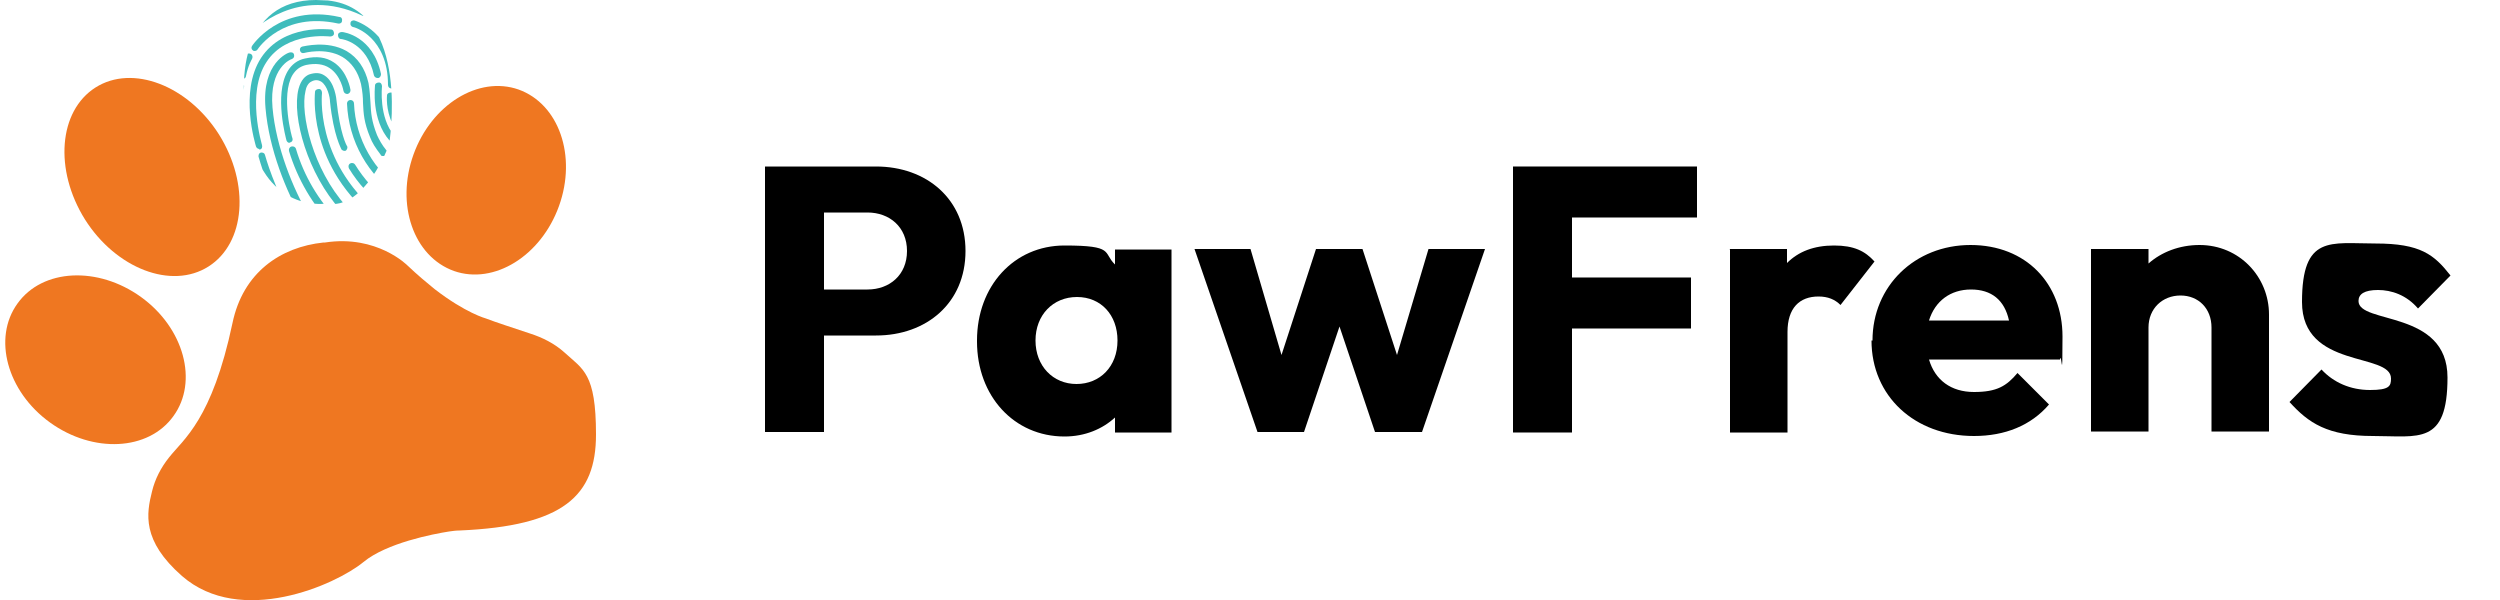
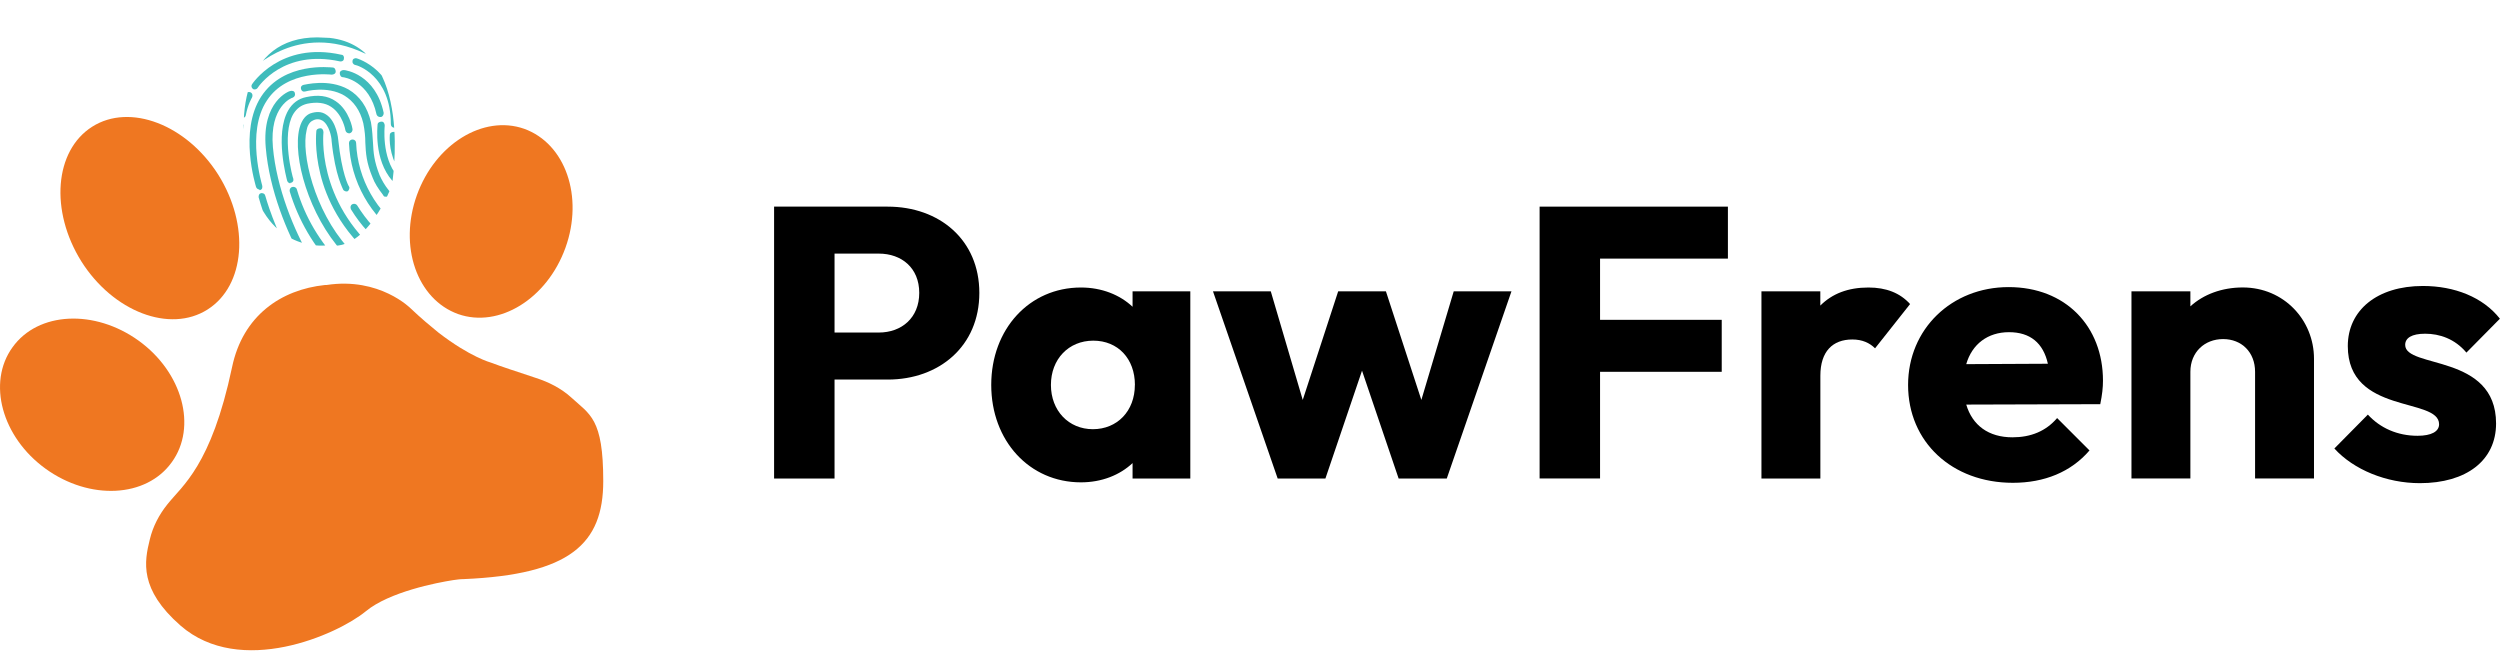
- <svg xmlns="http://www.w3.org/2000/svg" id="pawfrens" version="1.1" viewBox="0 0 500 120">
+ <svg xmlns="http://www.w3.org/2000/svg" id="pawfrens" viewBox="0 0 489.64 127.35">
  <defs>
-     <style>
-       .cls-1 {
-         clip-path: url(#clippath);
-       }
- 
-       .cls-2 {
-         fill: none;
-       }
- 
-       .cls-2, .cls-3, .cls-4, .cls-5 {
-         stroke-width: 0px;
-       }
- 
-       .cls-3 {
-         fill: #000;
-       }
- 
-       .cls-4 {
-         fill: #3fbcbc;
-       }
- 
-       .cls-5 {
-         fill: #ef7721;
-       }
-     </style>
    <clipPath id="clippath">
-       <path class="cls-2" d="M50.4,28.8c3.9,13.8,14.9,11.9,14.9,11.9,7.6,1.5,12.5-11.7,12.5-11.7,0,0,4.6-27.1-12.2-28.9-.8,0-1.6-.1-2.4-.1-14.6,0-16.5,15.7-12.8,28.8" />
+       <path d="M49.35,36.12c3.9,13.8,14.9,11.9,14.9,11.9,7.6,1.5,12.5-11.7,12.5-11.7,0,0,4.6-27.1-12.2-28.9-.8,0-1.6-.1-2.4-.1-14.6,0-16.5,15.7-12.8,28.8Z" fill="none" stroke-width="0" />
    </clipPath>
  </defs>
-   <path class="cls-5" d="M43.8,26.9c6.2,9.9,5.3,21.7-2.1,26.4-7.4,4.7-18.5.4-24.7-9.4-6.2-9.9-5.3-21.7,2.1-26.4,7.4-4.7,18.5-.4,24.7,9.4" />
-   <path class="cls-5" d="M64.9,48.5c0,0-.1,0-.2,0-8.6.9-16.1,6-18.2,16.1-4.1,19.4-9.8,23.2-12.7,26.9-1.6,2-2.8,4.3-3.4,6.8-1.1,4.4-2.1,9.8,6,16.9,11.7,10.2,30.7,1.8,36.3-2.8,4.6-3.8,13.9-5.6,17.1-6.1.7-.1,1.4-.2,2.1-.2,20.8-.9,27.3-6.9,27.3-19.2s-2.6-13-6.3-16.4c-2-1.8-4.4-3-6.9-3.8-3.9-1.3-6.7-2.2-8.8-3,0,0-4.1-1.1-10.3-5.9-1.6-1.3-3.4-2.8-5.4-4.7,0,0-6.1-6.2-16.5-4.6" />
-   <path class="cls-5" d="M111.8,41.2c-3.6,10-13,15.8-21,13-8.1-2.9-11.7-13.3-8.1-23.3,3.6-10,13-15.8,21-13,8.1,2.9,11.7,13.3,8.1,23.3" />
-   <g class="cls-1">
-     <path class="cls-4" d="M89.5,20.5c.3,0,.6-.3.6-.7,0-3-.4-6-1.3-8.9-.9-2.8-2.3-5.4-4-7.7-.2-.3-.7-.4-1-.1-.3.2-.4.7-.1,1,1.7,2.2,3,4.7,3.8,7.3.9,2.7,1.3,5.6,1.2,8.4,0,.4.3.7.7.7,0,0,0,0,.1,0" />
-     <path class="cls-4" d="M81.6,1.3c.1,0,.3,0,.4-.2.3-.3.3-.7,0-1-4.8-4.6-11.1-7.2-17.7-7.4-5.9-.2-11.5,1.6-16.3,5.1-.3.2-.4.7-.2,1s.7.4,1,.2c4.5-3.3,9.8-4.9,15.4-4.8,6.3.2,12.2,2.7,16.8,7,.2.2.4.2.6.2" />
-     <path class="cls-4" d="M37.9,19.2c.3,0,.6-.3.6-.7.2-6.5,2.8-12.5,7.3-17.1.3-.3.3-.7,0-1-.3-.3-.7-.3-1,0-4.8,4.8-7.6,11.2-7.7,18,0,.4.3.7.7.7,0,0,0,0,.1,0" />
-     <path class="cls-4" d="M38.4,24.8s0,0,0,0c.4,0,.6-.4.5-.8-.3-1.8-.5-3.6-.5-5.5,0-.4-.3-.7-.7-.7-.4,0-.7.3-.7.7,0,1.9.1,3.9.5,5.8,0,.4.4.6.8.6" />
-     <path class="cls-4" d="M89.4,21.7c.3,0,.6-.3.6-.6,0-.4,0-.8,0-1.2,0-.4-.3-.7-.7-.7-.4,0-.7.3-.7.7,0,.4,0,.7,0,1.1,0,.4.3.7.6.7,0,0,.1,0,.2,0" />
-     <path class="cls-4" d="M77.6,41.6c.2,0,.3-.1.4-.3.2-.3.2-.7-.2-1-2.8-2-5-4.5-6.8-7.4-.2-.3-.6-.4-1-.2-.3.2-.4.6-.2,1,1.9,3.1,4.3,5.7,7.2,7.8.2.1.3.2.5.1" />
-     <path class="cls-4" d="M80.4,39.5c.2,0,.4-.1.5-.3.2-.3.1-.8-.2-1-5.9-3.9-9.6-10.4-9.9-17.5,0-.4-.3-.7-.7-.7-.4,0-.7.3-.7.7.3,7.5,4.2,14.5,10.5,18.6.2.1.3.1.5.1" />
-     <path class="cls-4" d="M67.3,45.4c.1,0,.3,0,.4-.2.3-.3.3-.7,0-1-4-4.1-6.9-9-8.5-14.4-.1-.4-.5-.6-.9-.5-.4.1-.6.5-.5.9,1.7,5.6,4.7,10.8,8.8,15,.2.2.4.2.6.2" />
-     <path class="cls-4" d="M87.8,29c.2,0,.4-.2.5-.3.2-.3,0-.8-.2-1-2.7-1.6-4.4-4.5-4.5-7.6v-.4c0-1.1,0-2.1-.2-3.2,0-.4-.4-.6-.8-.6-.4,0-.6.4-.6.8.1.8.2,1.6.2,2.3v.6c-.1,3.8,1.9,7.3,5.1,9.2.1,0,.3.1.5,0" />
-     <path class="cls-4" d="M48.8,40.9c0,0,.1,0,.2,0,.4-.2.5-.6.3-.9-2.2-4.7-3.5-9.6-4.1-14.7,0-.4-.4-.7-.8-.6-.4,0-.7.4-.6.8.6,5.3,2,10.3,4.2,15.1.1.3.4.4.8.4" />
-     <path class="cls-4" d="M51,10.2c-.1,0-.3,0-.4-.1-.3-.2-.4-.6-.2-.9,0,0,5.5-8.5,17.5-5.8.4,0,.6.4.5.8,0,.4-.5.6-.8.5-11-2.4-15.9,4.9-16.1,5.2-.1.2-.4.3-.6.3" />
-     <path class="cls-4" d="M75.5,15.6c-.3,0-.6-.2-.7-.5-1.4-6.6-6.4-7.3-6.6-7.3-.4,0-.6-.4-.6-.8,0-.4.4-.6.8-.6.3,0,6.2.8,7.8,8.4,0,.4-.2.7-.5.8,0,0,0,0-.1,0" />
-     <path class="cls-4" d="M51.9,29.8c-.3,0-.6-.2-.7-.5-.1-.4-3.4-10.9,1-17.7,4.5-6.9,13.6-5.7,14-5.7.4,0,.6.4.6.8,0,.4-.4.6-.8.6,0,0-8.7-1.1-12.7,5.1-4.1,6.2-.9,16.5-.9,16.6.1.4,0,.8-.4.9,0,0-.1,0-.2,0" />
-     <path class="cls-4" d="M61,44c-.2,0-.5-.1-.6-.3-3.1-5.3-6.6-13.8-7.3-22.1-.8-9.1,4.6-11.1,4.8-11.1.4-.1.8,0,.9.4.1.4,0,.7-.4.9-.2,0-4.6,1.7-3.9,9.7.7,8,4.2,16.4,7.2,21.5.2.3,0,.8-.2.9-.1,0-.2,0-.3,0" />
-     <path class="cls-4" d="M75,43.7c-.2,0-.3,0-.4-.2-6.9-5.7-9.7-12.2-10.8-16.7-1.2-4.8-.8-8.3-.8-8.4,0-.4.4-.6.8-.6.4,0,.6.4.6.8,0,.1-1.5,13.4,11.1,23.9.3.2.3.7,0,1-.1.2-.3.2-.5.2" />
-     <path class="cls-4" d="M68.6,42.2c-.2,0-.4,0-.5-.2-6.5-7.1-9.8-18.6-8.4-24.2.5-1.9,1.4-2.6,2.1-2.9,1.2-.4,2.2-.4,3.1.2,2.1,1.3,2.4,4.9,2.4,5,.7,6.6,2,9,2.1,9.1.2.3,0,.7-.2.9-.3.2-.7,0-.9-.2,0-.1-1.6-2.7-2.3-9.6,0-.8-.5-3.2-1.8-4-.5-.3-1.2-.4-1.9,0-.7.3-1.1,1.2-1.2,1.9-1.1,4.5,1.5,15.7,8.1,23,.3.3.2.7,0,1-.1.1-.3.2-.5.2" />
-     <path class="cls-4" d="M76.6,31.2c-.2,0-.4,0-.5-.3-1-1.3-1.7-2.4-2.1-3.5-1.2-2.9-1.3-4.7-1.4-6.8,0-1.1-.1-2.3-.4-3.8-.6-2.5-1.9-4.3-3.7-5.4-3.4-2-7.7-.8-7.7-.8-.4.1-.7-.1-.8-.5-.1-.4.1-.7.5-.8.2,0,4.9-1.3,8.8.9,2.2,1.3,3.7,3.4,4.4,6.4.3,1.7.3,2.9.4,4,.1,2,.2,3.6,1.3,6.4.4.9,1,2,1.9,3.1.2.3.2.7-.1,1-.1,0-.3.1-.4.1" />
-     <path class="cls-4" d="M58,28.6c-.3,0-.6-.2-.7-.5-.1-.4-2.5-9.1.2-13.8.8-1.4,2-2.3,3.5-2.6,2.3-.5,4.2-.3,5.8.8,2.7,1.8,3.3,5.4,3.3,5.5,0,.4-.2.7-.6.8-.4,0-.7-.2-.8-.6,0,0-.5-3.1-2.8-4.6-1.2-.8-2.8-1-4.7-.6-1.2.3-2,.9-2.7,2-2.4,4.1-.1,12.6,0,12.7.1.4-.1.7-.5.8,0,0-.1,0-.2,0" />
-     <path class="cls-4" d="M58.2,45.2c-.2,0-.5-.1-.6-.3-4-6.4-5.8-13.3-5.9-13.6,0-.4.1-.7.5-.8.4,0,.7.1.8.5,0,0,1.9,7,5.8,13.3.2.3,0,.7-.2.9-.1,0-.2.1-.4.1" />
-     <path class="cls-4" d="M48.5,15.7s0,0-.1,0c-.4,0-.6-.4-.6-.8.4-2.4,1.3-3.9,1.4-3.9.2-.3.6-.4,1-.2.3.2.4.6.2,1,0,0-.8,1.3-1.2,3.4,0,.3-.3.6-.7.6" />
-     <path class="cls-4" d="M49.8,6.8c-.2,0-.3,0-.5-.2-.3-.3-.3-.7,0-1,0-.1,9.9-10.2,23.7-3.7.3.2.5.6.3.9-.2.3-.6.5-.9.3-12.9-6.1-21.8,3-22.1,3.4-.1.1-.3.2-.5.2" />
-     <path class="cls-4" d="M50,32.1c-.3,0-.6-.2-.6-.5-2.7-7.7-2.1-14.2-2-14.4,0-.4.4-.7.8-.6.4,0,.7.4.6.8,0,0-.6,6.4,2,13.9.1.4,0,.8-.4.9,0,0-.2,0-.2,0" />
-     <path class="cls-4" d="M77.9,8.4c-.3,0-.5-.1-.6-.4-1-2.2-3-3.3-3.1-3.3-.3-.2-.5-.6-.3-.9.2-.3.6-.5.9-.3,0,0,2.4,1.3,3.7,3.9.2.3,0,.8-.3.9,0,0-.2,0-.3,0" />
-     <path class="cls-4" d="M45.3,18.4c-.3,0-.6-.3-.7-.6-.6-5.7,2.9-9.9,3.1-10,.2-.3.7-.3,1,0,.3.2.3.7,0,1,0,0-3.3,3.9-2.8,9,0,.4-.2.7-.6.8,0,0,0,0,0,0" />
-     <path class="cls-4" d="M78.4,28.3c-.2,0-.4,0-.5-.2-3.7-4.2-2.9-10.7-2.9-11,0-.4.4-.6.8-.6.4,0,.6.4.6.8,0,0-.7,6.2,2.5,9.9.3.3.2.7,0,1-.1.1-.3.2-.5.2" />
-     <path class="cls-4" d="M79.1,25.2c-.3,0-.5-.2-.6-.4-1.4-3-1.1-5.6-1.1-5.7,0-.4.4-.6.8-.6.4,0,.6.4.6.8,0,0-.3,2.3.9,5,.2.3,0,.8-.3.9,0,0-.2,0-.3,0" />
-     <path class="cls-4" d="M78.3,17.7h0c-.4,0-.7-.3-.7-.7,0-9.6-6.7-11.6-7-11.6-.4-.1-.6-.5-.5-.8,0-.4.5-.6.8-.5,0,0,2.1.6,4.1,2.5,1.8,1.7,4,5,3.9,10.5,0,.4-.3.7-.7.7" />
+   <path d="M151.61,40.47h22.25c10.11,0,17.95,6.49,17.95,16.9s-7.84,16.97-17.95,16.97h-10.41v19.38h-11.84v-53.25ZM163.45,49.67v15.46h8.67c4.45,0,7.92-2.87,7.92-7.77s-3.47-7.69-7.92-7.69h-8.67Z" fill="#000" stroke-width="0" />
+   <path d="M194.14,75.39c0-10.94,7.47-19.08,17.57-19.08,4.07,0,7.62,1.43,10.11,3.77v-3.02h11.31v36.66h-11.31v-3.02c-2.49,2.34-6.03,3.77-10.11,3.77-10.11,0-17.57-8.15-17.57-19.08ZM222.28,75.39c0-5.13-3.32-8.67-8.15-8.67s-8.3,3.62-8.3,8.67,3.47,8.67,8.22,8.67,8.22-3.54,8.22-8.67Z" fill="#000" stroke-width="0" />
+   <path d="M237.58,57.06h11.31l6.26,21.27,6.94-21.27h9.35l6.94,21.27,6.34-21.27h11.31l-12.67,36.66h-9.43l-7.17-21.12-7.17,21.12h-9.35l-12.67-36.66Z" fill="#000" stroke-width="0" />
+   <path d="M301.54,40.47h36.88v10.18h-25.04v11.99h23.83v10.18h-23.83v20.89h-11.84v-53.25Z" fill="#000" stroke-width="0" />
+   <path d="M344.98,57.06h11.54v2.79c2.34-2.34,5.43-3.54,9.43-3.54,3.47,0,6.18,1.06,8.15,3.24l-6.86,8.67c-1.06-1.06-2.49-1.73-4.45-1.73-3.85,0-6.26,2.34-6.26,7.09v20.14h-11.54v-36.66Z" fill="#000" stroke-width="0" />
+   <path d="M373.71,75.39c0-10.94,8.52-19.16,19.69-19.16s18.48,7.69,18.48,18.33c0,1.36-.15,2.72-.53,4.6l-26.25.08c1.21,4.07,4.37,6.41,9.05,6.41,3.62,0,6.56-1.21,8.75-3.77l6.34,6.34c-3.62,4.22-8.83,6.34-15.01,6.34-11.92,0-20.52-8-20.52-19.16ZM385.1,71.32l15.99-.08c-.91-4.07-3.47-6.18-7.62-6.18s-7.24,2.34-8.37,6.26Z" fill="#000" stroke-width="0" />
+   <path d="M417.46,57.06h11.54v2.94c2.56-2.34,6.18-3.7,10.26-3.7,8.07,0,13.95,6.41,13.95,13.95v23.46h-11.54v-20.89c0-3.85-2.64-6.41-6.26-6.41s-6.41,2.56-6.41,6.41v20.89h-11.54v-36.66Z" fill="#000" stroke-width="0" />
+   <path d="M457.2,87.84l6.56-6.64c2.41,2.64,5.81,4.15,9.73,4.15,2.71,0,4.22-.83,4.22-2.26,0-5.36-17.88-1.81-17.88-15.31,0-7.01,5.73-11.77,14.71-11.77,6.18,0,11.77,2.19,15.08,6.41l-6.56,6.64c-2.26-2.71-5.28-3.7-8.07-3.7-2.64,0-3.92.83-3.92,2.19,0,4.68,17.8,1.66,17.8,15.39,0,7.24-5.81,11.69-14.93,11.69-6.56,0-12.97-2.64-16.74-6.79Z" fill="#000" stroke-width="0" />
+   <path d="M42.75,34.22c6.2,9.9,5.3,21.7-2.1,26.4-7.4,4.7-18.5.4-24.7-9.4-6.2-9.9-5.3-21.7,2.1-26.4,7.4-4.7,18.5-.4,24.7,9.4" fill="#ef7721" stroke-width="0" />
+   <path d="M63.85,55.82h-.2c-8.6.9-16.1,6-18.2,16.1-4.1,19.4-9.8,23.2-12.7,26.9-1.6,2-2.8,4.3-3.4,6.8-1.1,4.4-2.1,9.8,6,16.9,11.7,10.2,30.7,1.8,36.3-2.8,4.6-3.8,13.9-5.6,17.1-6.1.7-.1,1.4-.2,2.1-.2,20.8-.9,27.3-6.9,27.3-19.2s-2.6-13-6.3-16.4c-2-1.8-4.4-3-6.9-3.8-3.9-1.3-6.7-2.2-8.8-3,0,0-4.1-1.1-10.3-5.9-1.6-1.3-3.4-2.8-5.4-4.7,0,0-6.1-6.2-16.5-4.6" fill="#ef7721" stroke-width="0" />
+   <path d="M110.75,48.52c-3.6,10-13,15.8-21,13-8.1-2.9-11.7-13.3-8.1-23.3s13-15.8,21-13c8.1,2.9,11.7,13.3,8.1,23.3" fill="#ef7721" stroke-width="0" />
+   <g clip-path="url(#clippath)">
+     <g>
+       <path d="M88.45,27.82c.3,0,.6-.3.6-.7,0-3-.4-6-1.3-8.9-.9-2.8-2.3-5.4-4-7.7-.2-.3-.7-.4-1-.1-.3.2-.4.7-.1,1,1.7,2.2,3,4.7,3.8,7.3.9,2.7,1.3,5.6,1.2,8.4,0,.4.3.7.7.7h.1" fill="#3fbcbc" stroke-width="0" />
+       <path d="M80.55,8.62c.1,0,.3,0,.4-.2.3-.3.3-.7,0-1C76.15,2.82,69.85.22,63.25.02c-5.9-.2-11.5,1.6-16.3,5.1-.3.2-.4.7-.2,1s.7.4,1,.2c4.5-3.3,9.8-4.9,15.4-4.8,6.3.2,12.2,2.7,16.8,7,.2.2.4.2.6.2" fill="#3fbcbc" stroke-width="0" />
+       <path d="M36.85,26.52c.3,0,.6-.3.6-.7.2-6.5,2.8-12.5,7.3-17.1.3-.3.3-.7,0-1s-.7-.3-1,0c-4.8,4.8-7.6,11.2-7.7,18,0,.4.3.7.7.7h.1" fill="#3fbcbc" stroke-width="0" />
+       <path d="M37.35,32.12h0c.4,0,.6-.4.5-.8-.3-1.8-.5-3.6-.5-5.5,0-.4-.3-.7-.7-.7s-.7.3-.7.7c0,1.9.1,3.9.5,5.8,0,.4.4.6.8.6" fill="#3fbcbc" stroke-width="0" />
+       <path d="M88.35,29.02c.3,0,.6-.3.6-.6v-1.2c0-.4-.3-.7-.7-.7s-.7.3-.7.7v1.1c0,.4.3.7.6.7h.2" fill="#3fbcbc" stroke-width="0" />
+       <path d="M76.55,48.92c.2,0,.3-.1.4-.3.2-.3.2-.7-.2-1-2.8-2-5-4.5-6.8-7.4-.2-.3-.6-.4-1-.2-.3.2-.4.6-.2,1,1.9,3.1,4.3,5.7,7.2,7.8.2.1.3.2.5.1" fill="#3fbcbc" stroke-width="0" />
+       <path d="M79.35,46.82c.2,0,.4-.1.5-.3.2-.3.1-.8-.2-1-5.9-3.9-9.6-10.4-9.9-17.5,0-.4-.3-.7-.7-.7s-.7.3-.7.7c.3,7.5,4.2,14.5,10.5,18.6.2.1.3.1.5.1" fill="#3fbcbc" stroke-width="0" />
+       <path d="M66.25,52.72c.1,0,.3,0,.4-.2.3-.3.3-.7,0-1-4-4.1-6.9-9-8.5-14.4-.1-.4-.5-.6-.9-.5s-.6.5-.5.9c1.7,5.6,4.7,10.8,8.8,15,.2.2.4.2.6.2" fill="#3fbcbc" stroke-width="0" />
+       <path d="M86.75,36.32c.2,0,.4-.2.5-.3.2-.3,0-.8-.2-1-2.7-1.6-4.4-4.5-4.5-7.6v-.4c0-1.1,0-2.1-.2-3.2,0-.4-.4-.6-.8-.6s-.6.4-.6.8c.1.8.2,1.6.2,2.3v.6c-.1,3.8,1.9,7.3,5.1,9.2.1,0,.3.1.5,0" fill="#3fbcbc" stroke-width="0" />
+       <path d="M47.75,48.22h.2c.4-.2.5-.6.3-.9-2.2-4.7-3.5-9.6-4.1-14.7,0-.4-.4-.7-.8-.6-.4,0-.7.4-.6.8.6,5.3,2,10.3,4.2,15.1.1.3.4.4.8.4" fill="#3fbcbc" stroke-width="0" />
+       <path d="M49.95,17.52c-.1,0-.3,0-.4-.1-.3-.2-.4-.6-.2-.9,0,0,5.5-8.5,17.5-5.8.4,0,.6.4.5.8,0,.4-.5.6-.8.5-11-2.4-15.9,4.9-16.1,5.2-.1.2-.4.3-.6.3" fill="#3fbcbc" stroke-width="0" />
+       <path d="M74.45,22.92c-.3,0-.6-.2-.7-.5-1.4-6.6-6.4-7.3-6.6-7.3-.4,0-.6-.4-.6-.8s.4-.6.8-.6c.3,0,6.2.8,7.8,8.4,0,.4-.2.7-.5.8h-.1" fill="#3fbcbc" stroke-width="0" />
+       <path d="M50.85,37.12c-.3,0-.6-.2-.7-.5-.1-.4-3.4-10.9,1-17.7,4.5-6.9,13.6-5.7,14-5.7s.6.4.6.8-.4.6-.8.6c0,0-8.7-1.1-12.7,5.1-4.1,6.2-.9,16.5-.9,16.6.1.4,0,.8-.4.9h-.2" fill="#3fbcbc" stroke-width="0" />
+       <path d="M59.95,51.32c-.2,0-.5-.1-.6-.3-3.1-5.3-6.6-13.8-7.3-22.1-.8-9.1,4.6-11.1,4.8-11.1.4-.1.8,0,.9.4.1.4,0,.7-.4.9-.2,0-4.6,1.7-3.9,9.7.7,8,4.2,16.4,7.2,21.5.2.3,0,.8-.2.9h-.3" fill="#3fbcbc" stroke-width="0" />
+       <path d="M73.95,51.02c-.2,0-.3,0-.4-.2-6.9-5.7-9.7-12.2-10.8-16.7-1.2-4.8-.8-8.3-.8-8.4,0-.4.4-.6.8-.6s.6.4.6.8c0,.1-1.5,13.4,11.1,23.9.3.2.3.7,0,1-.1.2-.3.2-.5.2" fill="#3fbcbc" stroke-width="0" />
+       <path d="M67.55,49.52c-.2,0-.4,0-.5-.2-6.5-7.1-9.8-18.6-8.4-24.2.5-1.9,1.4-2.6,2.1-2.9,1.2-.4,2.2-.4,3.1.2,2.1,1.3,2.4,4.9,2.4,5,.7,6.6,2,9,2.1,9.1.2.3,0,.7-.2.9-.3.2-.7,0-.9-.2,0-.1-1.6-2.7-2.3-9.6,0-.8-.5-3.2-1.8-4-.5-.3-1.2-.4-1.9,0-.7.3-1.1,1.2-1.2,1.9-1.1,4.5,1.5,15.7,8.1,23,.3.3.2.7,0,1-.1.1-.3.2-.5.2" fill="#3fbcbc" stroke-width="0" />
+       <path d="M75.55,38.52c-.2,0-.4,0-.5-.3-1-1.3-1.7-2.4-2.1-3.5-1.2-2.9-1.3-4.7-1.4-6.8,0-1.1-.1-2.3-.4-3.8-.6-2.5-1.9-4.3-3.7-5.4-3.4-2-7.7-.8-7.7-.8-.4.1-.7-.1-.8-.5s.1-.7.5-.8c.2,0,4.9-1.3,8.8.9,2.2,1.3,3.7,3.4,4.4,6.4.3,1.7.3,2.9.4,4,.1,2,.2,3.6,1.3,6.4.4.9,1,2,1.9,3.1.2.3.2.7-.1,1-.1,0-.3.1-.4.1" fill="#3fbcbc" stroke-width="0" />
+       <path d="M56.95,35.92c-.3,0-.6-.2-.7-.5-.1-.4-2.5-9.1.2-13.8.8-1.4,2-2.3,3.5-2.6,2.3-.5,4.2-.3,5.8.8,2.7,1.8,3.3,5.4,3.3,5.5,0,.4-.2.7-.6.8-.4,0-.7-.2-.8-.6,0,0-.5-3.1-2.8-4.6-1.2-.8-2.8-1-4.7-.6-1.2.3-2,.9-2.7,2-2.4,4.1-.1,12.6,0,12.7.1.4-.1.7-.5.8h-.2" fill="#3fbcbc" stroke-width="0" />
+       <path d="M57.15,52.52c-.2,0-.5-.1-.6-.3-4-6.4-5.8-13.3-5.9-13.6,0-.4.1-.7.5-.8.4,0,.7.1.8.5,0,0,1.9,7,5.8,13.3.2.3,0,.7-.2.9-.1,0-.2.1-.4.1" fill="#3fbcbc" stroke-width="0" />
+       <path d="M47.45,23.02h-.1c-.4,0-.6-.4-.6-.8.4-2.4,1.3-3.9,1.4-3.9.2-.3.6-.4,1-.2.3.2.4.6.2,1,0,0-.8,1.3-1.2,3.4,0,.3-.3.6-.7.6" fill="#3fbcbc" stroke-width="0" />
+       <path d="M48.75,14.12c-.2,0-.3,0-.5-.2-.3-.3-.3-.7,0-1,0-.1,9.9-10.2,23.7-3.7.3.2.5.6.3.9-.2.3-.6.5-.9.3-12.9-6.1-21.8,3-22.1,3.4-.1.1-.3.2-.5.2" fill="#3fbcbc" stroke-width="0" />
+       <path d="M48.95,39.42c-.3,0-.6-.2-.6-.5-2.7-7.7-2.1-14.2-2-14.4,0-.4.4-.7.8-.6.4,0,.7.4.6.8,0,0-.6,6.4,2,13.9.1.4,0,.8-.4.9h-.2" fill="#3fbcbc" stroke-width="0" />
+       <path d="M76.85,15.72c-.3,0-.5-.1-.6-.4-1-2.2-3-3.3-3.1-3.3-.3-.2-.5-.6-.3-.9.2-.3.6-.5.9-.3,0,0,2.4,1.3,3.7,3.9.2.3,0,.8-.3.9h-.3" fill="#3fbcbc" stroke-width="0" />
+       <path d="M44.25,25.72c-.3,0-.6-.3-.7-.6-.6-5.7,2.9-9.9,3.1-10,.2-.3.7-.3,1,0,.3.2.3.7,0,1,0,0-3.3,3.9-2.8,9,0,.4-.2.7-.6.8h0" fill="#3fbcbc" stroke-width="0" />
+       <path d="M77.35,35.62c-.2,0-.4,0-.5-.2-3.7-4.2-2.9-10.7-2.9-11,0-.4.4-.6.8-.6s.6.4.6.8c0,0-.7,6.2,2.5,9.9.3.3.2.7,0,1-.1.1-.3.2-.5.2" fill="#3fbcbc" stroke-width="0" />
+       <path d="M78.05,32.52c-.3,0-.5-.2-.6-.4-1.4-3-1.1-5.6-1.1-5.7,0-.4.4-.6.8-.6s.6.4.6.8c0,0-.3,2.3.9,5,.2.3,0,.8-.3.9h-.3" fill="#3fbcbc" stroke-width="0" />
+       <path d="M77.25,25.02h0c-.4,0-.7-.3-.7-.7,0-9.6-6.7-11.6-7-11.6-.4-.1-.6-.5-.5-.8,0-.4.5-.6.8-.5,0,0,2.1.6,4.1,2.5,1.8,1.7,4,5,3.9,10.5,0,.4-.3.7-.7.7" fill="#3fbcbc" stroke-width="0" />
+     </g>
  </g>
-   <path class="cls-5" d="M10,84.5c8.6,6.2,19.7,5.7,24.7-1.3,5-6.9,2.1-17.6-6.5-23.8-8.6-6.2-19.7-5.7-24.7,1.3-5,6.9-2.1,17.6,6.5,23.8" />
-   <g>
-     <path class="cls-3" d="M153,33.3h22.2c10.1,0,17.9,6.5,17.9,16.9s-7.8,16.9-17.9,16.9h-10.4v19.3h-11.8v-53.1ZM164.8,42.5v15.4h8.7c4.4,0,7.9-2.9,7.9-7.7s-3.5-7.7-7.9-7.7h-8.7Z" />
-     <path class="cls-3" d="M195.4,68.1c0-10.9,7.4-19,17.5-19s7.6,1.4,10.1,3.8v-3h11.3v36.6h-11.3v-3c-2.5,2.3-6,3.8-10.1,3.8-10.1,0-17.5-8.1-17.5-19ZM223.5,68.1c0-5.1-3.3-8.7-8.1-8.7s-8.3,3.6-8.3,8.7,3.5,8.7,8.2,8.7,8.2-3.5,8.2-8.7Z" />
-     <path class="cls-3" d="M238.8,49.8h11.3l6.2,21.2,6.9-21.2h9.3l6.9,21.2,6.3-21.2h11.3l-12.6,36.6h-9.4l-7.1-21.1-7.1,21.1h-9.3l-12.6-36.6Z" />
-     <path class="cls-3" d="M302.6,33.3h36.8v10.2h-25v12h23.8v10.2h-23.8v20.8h-11.8v-53.1Z" />
-     <path class="cls-3" d="M345.9,49.8h11.5v2.8c2.3-2.3,5.4-3.5,9.4-3.5s6.2,1.1,8.1,3.2l-6.8,8.7c-1.1-1.1-2.5-1.7-4.4-1.7-3.8,0-6.2,2.3-6.2,7.1v20.1h-11.5v-36.6Z" />
-     <path class="cls-3" d="M374.5,68.1c0-10.9,8.5-19.1,19.6-19.1s18.4,7.7,18.4,18.3-.2,2.7-.5,4.6h-26.2c1.2,4.1,4.4,6.5,9,6.5s6.5-1.2,8.7-3.8l6.3,6.3c-3.6,4.2-8.8,6.3-15,6.3-11.9,0-20.5-8-20.5-19.1ZM385.9,64.1h15.9c-.9-4.1-3.5-6.2-7.6-6.2s-7.2,2.3-8.4,6.2Z" />
-     <path class="cls-3" d="M418.2,49.8h11.5v2.9c2.6-2.3,6.2-3.7,10.2-3.7,8,0,13.9,6.4,13.9,13.9v23.4h-11.5v-20.8c0-3.8-2.6-6.4-6.2-6.4s-6.4,2.6-6.4,6.4v20.8h-11.5v-36.6Z" />
-     <path class="cls-3" d="M457.8,80.5l6.5-6.6c2.4,2.6,5.8,4.1,9.7,4.1s4.2-.8,4.2-2.3c0-5.3-17.8-1.8-17.8-15.3s5.7-11.7,14.7-11.7,11.7,2.2,15,6.4l-6.5,6.6c-2.3-2.7-5.3-3.7-8-3.7s-3.9.8-3.9,2.2c0,4.7,17.8,1.7,17.8,15.3s-5.8,11.7-14.9,11.7-12.9-2.6-16.7-6.8Z" />
-   </g>
+   <path d="M8.95,91.82c8.6,6.2,19.7,5.7,24.7-1.3,5-6.9,2.1-17.6-6.5-23.8-8.6-6.2-19.7-5.7-24.7,1.3-5,6.9-2.1,17.6,6.5,23.8" fill="#ef7721" stroke-width="0" />
</svg>
